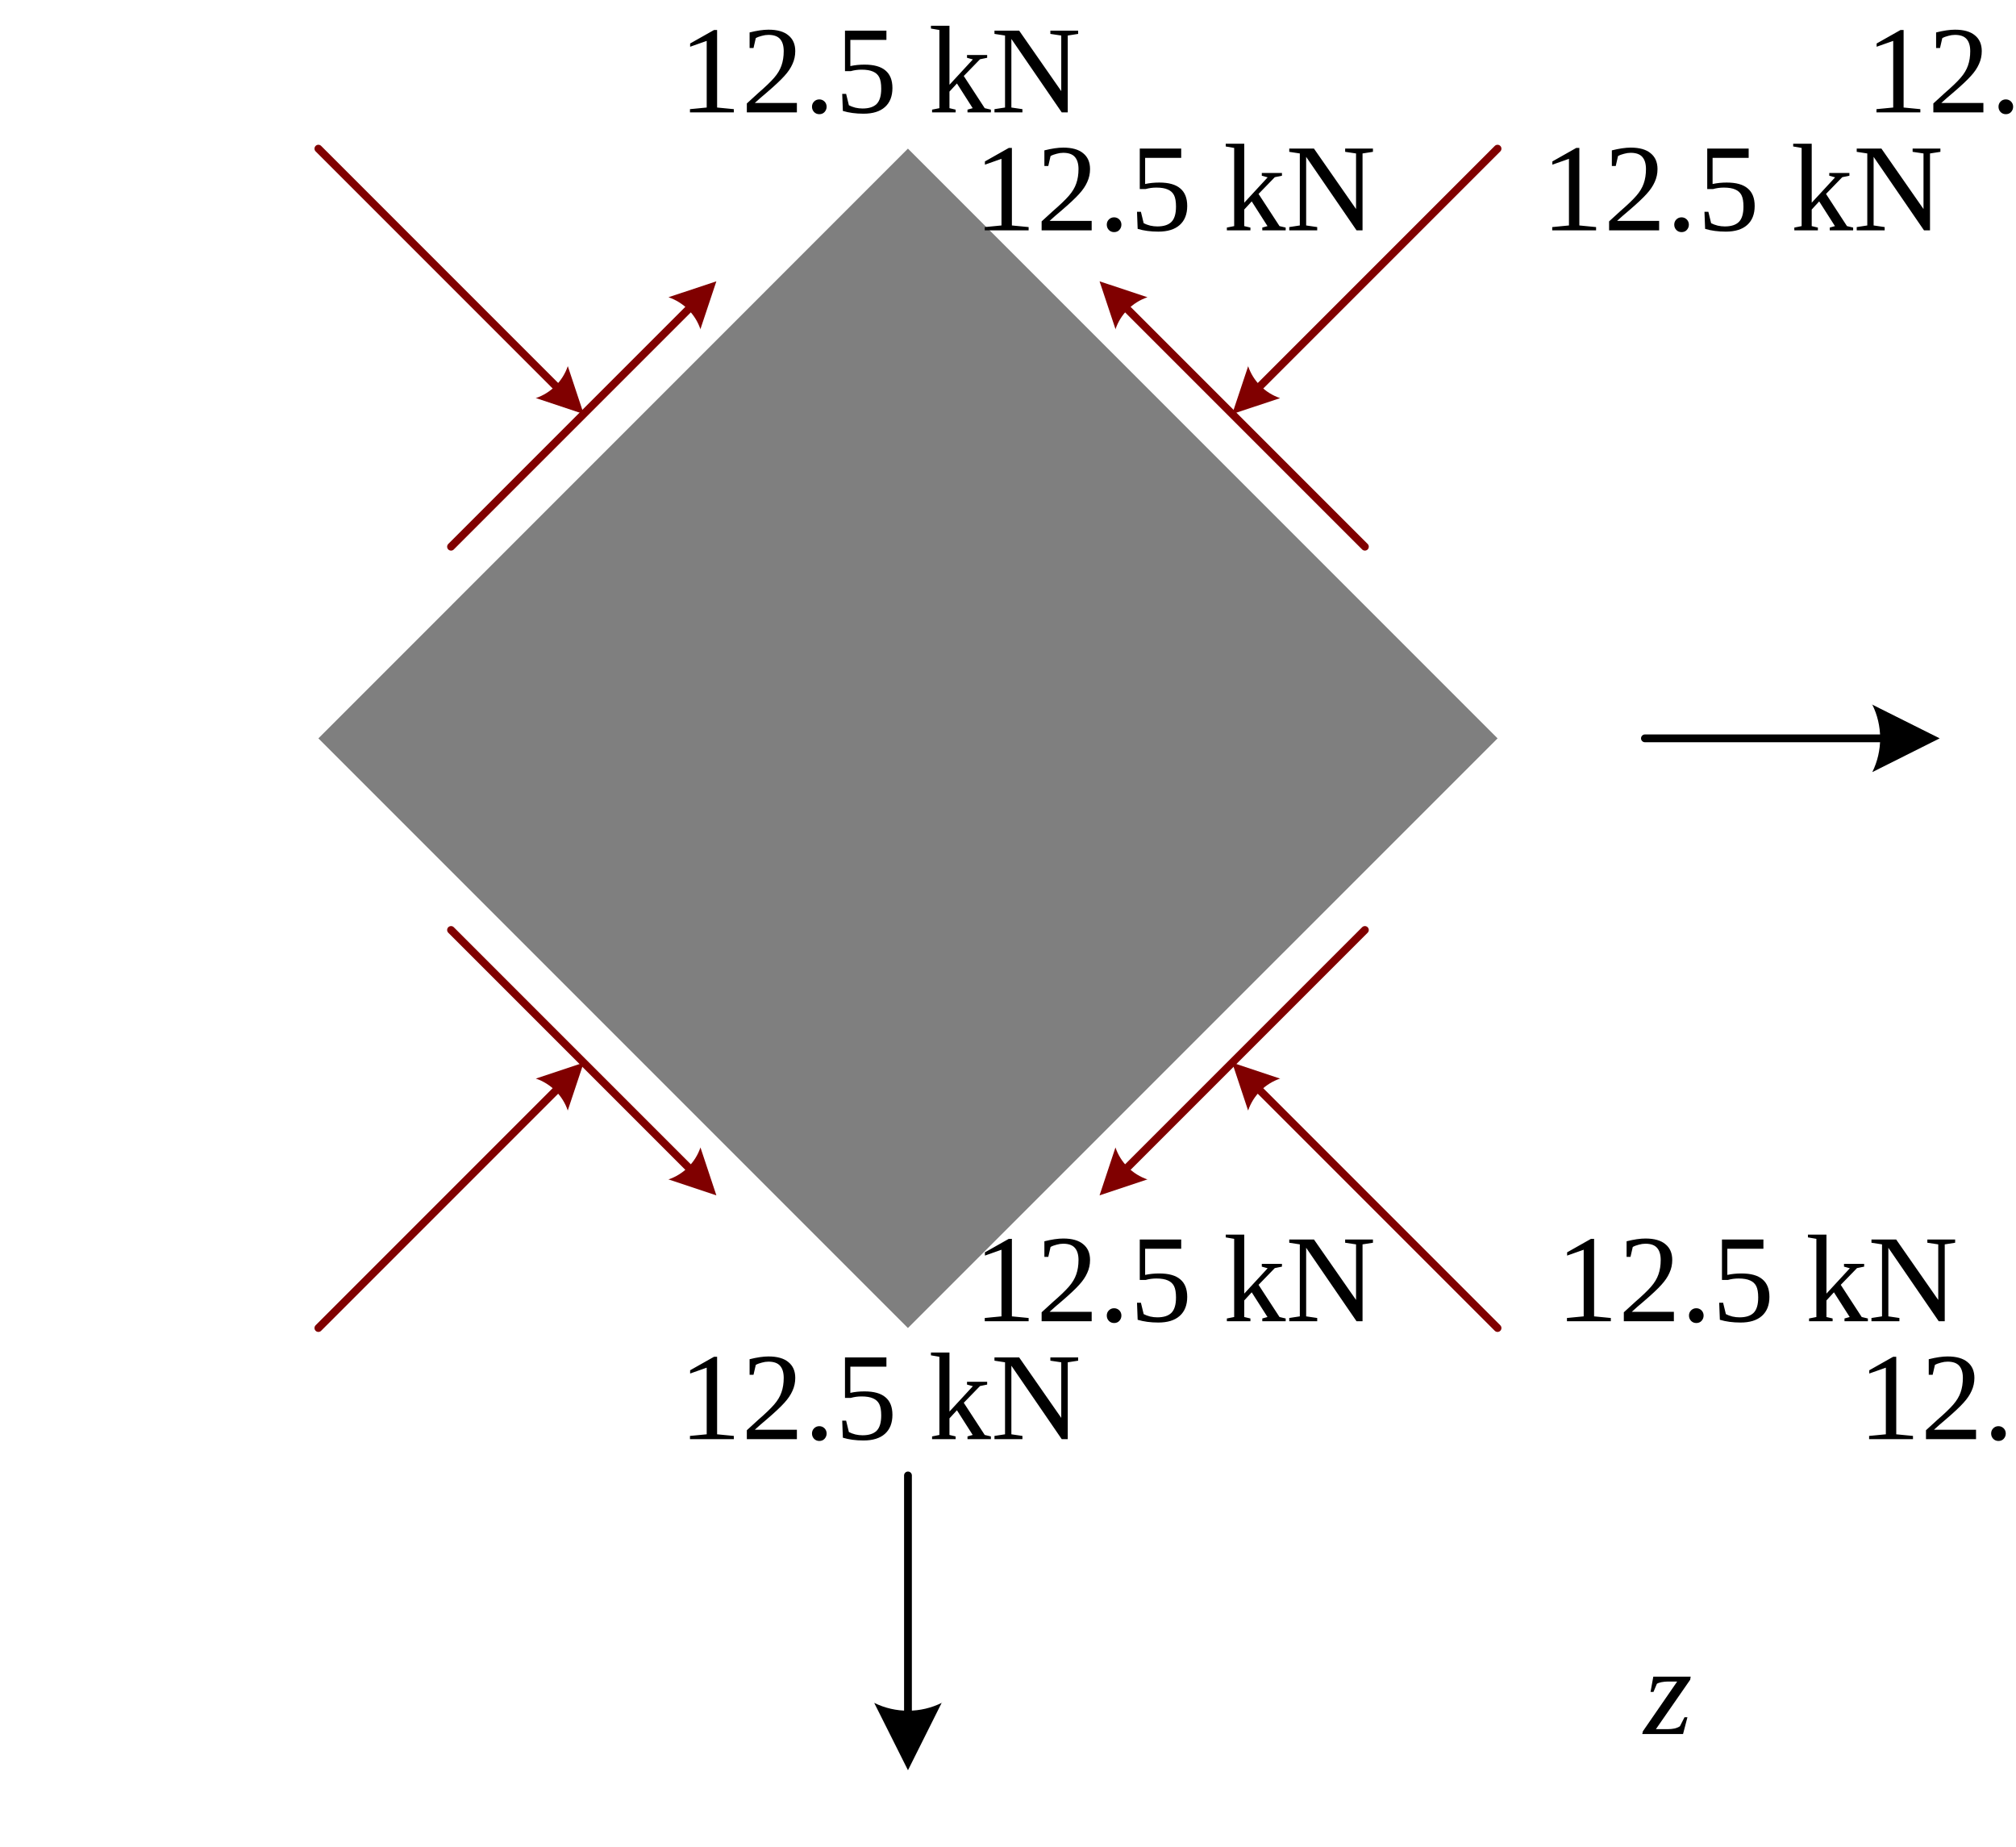
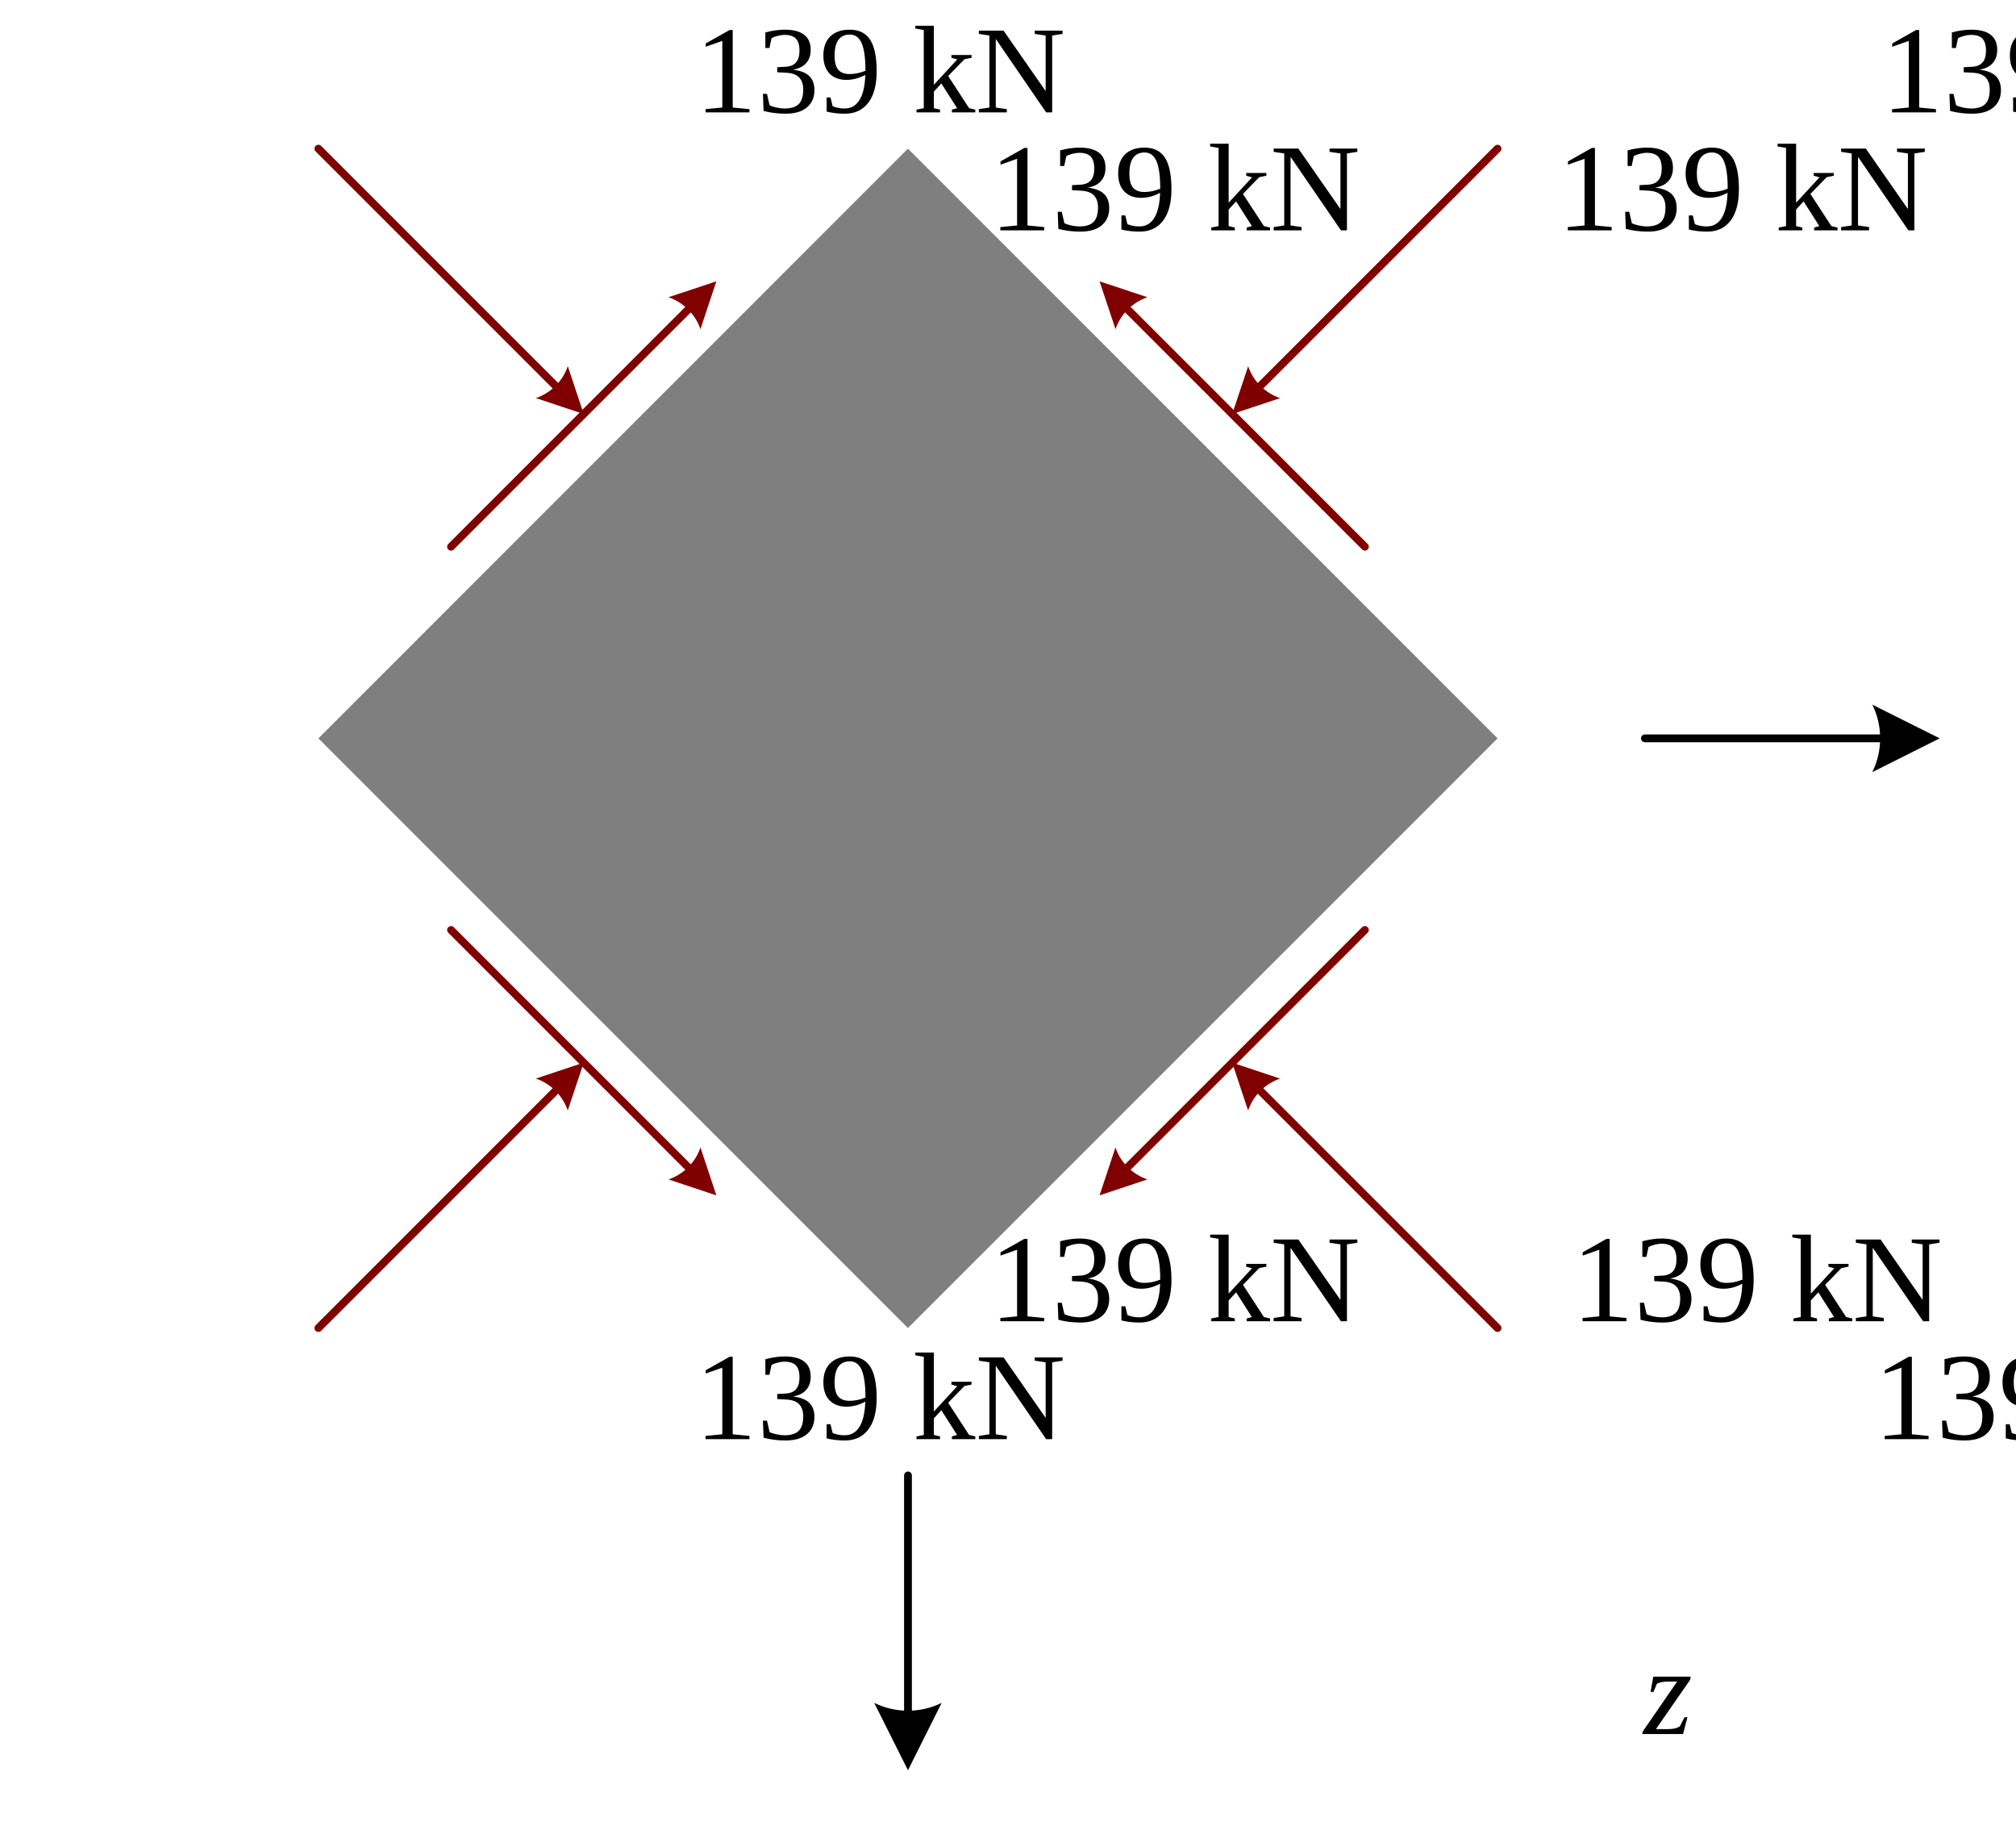
<svg xmlns="http://www.w3.org/2000/svg" xmlns:ns1="http://schemas.microsoft.com/visio/2003/SVGExtensions/" xmlns:xlink="http://www.w3.org/1999/xlink" width="2.692in" height="2.465in" viewBox="0 0 193.81 177.511" xml:space="preserve" color-interpolation-filters="sRGB" class="st10">
  <ns1:documentProperties ns1:langID="1043" ns1:metric="true" ns1:viewMarkup="false" />
  <style type="text/css">
	
		.st1 {fill:#7f7f7f;stroke:none;stroke-linecap:round;stroke-linejoin:round;stroke-width:0.75}
		.st2 {marker-start:url(#mrkr5-8);stroke:#800000;stroke-linecap:round;stroke-linejoin:round;stroke-width:0.75}
		.st3 {fill:#800000;fill-opacity:1;stroke:#800000;stroke-opacity:1;stroke-width:0.342}
		.st4 {marker-end:url(#mrkr5-16);stroke:#000000;stroke-linecap:round;stroke-linejoin:round;stroke-width:0.75}
		.st5 {fill:#000000;fill-opacity:1;stroke:#000000;stroke-opacity:1;stroke-width:0.229}
		.st6 {fill:none;stroke:none;stroke-linecap:round;stroke-linejoin:round;stroke-width:0.75}
		.st7 {fill:#000000;font-family:Times New Roman;font-size:1em;font-style:italic}
		.st8 {fill:none;stroke:none;stroke-linecap:round;stroke-linejoin:round;stroke-width:0.24}
		.st9 {fill:#000000;font-family:Times New Roman;font-size:1em}
		.st10 {fill:none;fill-rule:evenodd;font-size:12px;overflow:visible;stroke-linecap:square;stroke-miterlimit:3}
	
	</style>
  <defs id="Markers">
    <g id="lend5">
      <path d="M 2 1 L 0 0 L 1.981 -0.993 C 1.672 -0.365 1.673 0.373 1.985 1 " style="stroke:none" />
    </g>
    <marker id="mrkr5-8" class="st3" ns1:arrowType="5" ns1:arrowSize="0" ns1:setback="4.63" refX="4.63" orient="auto" markerUnits="strokeWidth" overflow="visible">
      <use xlink:href="#lend5" transform="scale(2.92) " />
    </marker>
    <marker id="mrkr5-16" class="st5" ns1:arrowType="5" ns1:arrowSize="2" ns1:setback="7.63" refX="-7.63" orient="auto" markerUnits="strokeWidth" overflow="visible">
      <use xlink:href="#lend5" transform="scale(-4.36,-4.36) " />
    </marker>
  </defs>
  <g ns1:mID="0" ns1:index="1" ns1:groupContext="foregroundPage">
    <ns1:pageProperties ns1:drawingScale="0.0393701" ns1:pageScale="0.0393701" ns1:drawingUnits="24" ns1:shadowOffsetX="8.50394" ns1:shadowOffsetY="-8.50394" />
    <g id="shape1735-1" ns1:mID="1735" ns1:groupContext="shape" transform="translate(30.5924,-49.8316)">
      <path d="M0 120.82 L56.69 64.12 L113.39 120.82 L56.69 177.51 L0 120.82 Z" class="st1" />
    </g>
    <g id="shape1736-3" ns1:mID="1736" ns1:groupContext="shape" transform="translate(-19.8084,-10.5959) rotate(-45)">
      <path d="M3.47 177.51 L3.83 177.51 L36.08 177.51" class="st2" />
    </g>
    <g id="group1737-9" transform="translate(158.152,-92.3513)" ns1:mID="1737" ns1:groupContext="group">
      <g id="shape1738-10" ns1:mID="1738" ns1:groupContext="shape" transform="translate(-2.0281E-12,-14.1732)">
        <path d="M0 177.51 L22.62 177.51" class="st4" />
      </g>
      <g id="shape1739-17" ns1:mID="1739" ns1:groupContext="shape" transform="translate(14.1732,2.84217E-14)">
        <ns1:textBlock ns1:margins="rect(4,4,4,4)" ns1:tabSpace="42.5197" />
        <ns1:textRect cx="7.087" cy="170.424" width="14.18" height="14.173" />
        <rect x="0" y="163.337" width="14.173" height="14.173" class="st6" />
        <text x="4.42" y="174.02" class="st7" ns1:langID="1043">
          <ns1:paragraph ns1:horizAlign="1" />
          <ns1:tabList />x</text>
      </g>
    </g>
    <g id="group1740-20" transform="translate(87.2854,-7.31194)" ns1:mID="1740" ns1:groupContext="group">
      <g id="shape1741-21" ns1:mID="1741" ns1:groupContext="shape" transform="translate(177.511,149.164) rotate(90)">
        <path d="M0 177.51 L22.62 177.51" class="st4" />
      </g>
      <g id="shape1742-26" ns1:mID="1742" ns1:groupContext="shape">
        <ns1:textBlock ns1:margins="rect(4,4,4,4)" ns1:tabSpace="42.5197" />
        <ns1:textRect cx="7.087" cy="170.424" width="14.18" height="14.173" />
        <rect x="0" y="163.337" width="14.173" height="14.173" class="st6" />
        <text x="4.75" y="174.02" class="st7" ns1:langID="1043">
          <ns1:paragraph ns1:horizAlign="1" />
          <ns1:tabList />z</text>
      </g>
    </g>
    <g id="shape1743-29" ns1:mID="1743" ns1:groupContext="shape" transform="translate(231.23,-98.4698) rotate(45)">
      <path d="M3.47 177.51 L3.83 177.51 L36.08 177.51" class="st2" />
    </g>
    <g id="shape1744-34" ns1:mID="1744" ns1:groupContext="shape" transform="translate(194.379,-10.5959) rotate(45) scale(-1,1)">
      <path d="M3.47 177.51 L3.83 177.51 L36.08 177.51" class="st2" />
    </g>
    <g id="shape1745-39" ns1:mID="1745" ns1:groupContext="shape" transform="translate(-56.6588,-98.4699) rotate(-45) scale(-1,1)">
      <path d="M3.47 177.51 L3.83 177.51 L36.08 177.51" class="st2" />
    </g>
    <g id="shape1746-44" ns1:mID="1746" ns1:groupContext="shape" transform="translate(181.623,-85.714) rotate(45) scale(-1,1)">
      <path d="M3.47 177.51 L3.83 177.51 L36.08 177.51" class="st2" />
    </g>
    <g id="shape1747-49" ns1:mID="1747" ns1:groupContext="shape" transform="translate(243.985,165.324) rotate(-45) scale(1,-1)">
      <path d="M3.47 177.51 L3.83 177.51 L36.08 177.51" class="st2" />
    </g>
    <g id="shape1748-54" ns1:mID="1748" ns1:groupContext="shape" transform="translate(-7.05255,227.686) rotate(45) scale(1,-1)">
      <path d="M3.47 177.51 L3.83 177.51 L36.08 177.51" class="st2" />
    </g>
    <g id="shape1749-59" ns1:mID="1749" ns1:groupContext="shape" transform="translate(-69.4148,-23.3518) rotate(-45) scale(-1,1)">
      <path d="M3.47 177.51 L3.83 177.51 L36.08 177.51" class="st2" />
    </g>
    <g id="shape1750-64" ns1:mID="1750" ns1:groupContext="shape" transform="translate(114.214,-163.217)">
      <ns1:textBlock ns1:margins="rect(4,4,4,4)" ns1:tabSpace="42.5197" />
      <ns1:textRect cx="30.472" cy="170.424" width="60.95" height="14.173" />
      <rect x="0" y="163.337" width="60.945" height="14.173" class="st8" />
-       <text x="11.14" y="174.02" class="st9" ns1:langID="1043">
+       <text x="12.64" y="174.02" class="st9" ns1:langID="1043">
        <ns1:paragraph ns1:horizAlign="1" />
-         <ns1:tabList />12.5 kN</text>
+         <ns1:tabList />139 kN</text>
    </g>
    <g id="shape1751-67" ns1:mID="1751" ns1:groupContext="shape" transform="translate(83.0334,-151.879)">
      <ns1:textBlock ns1:margins="rect(4,4,4,4)" ns1:tabSpace="42.5197" />
      <ns1:textRect cx="30.472" cy="170.424" width="60.95" height="14.173" />
      <rect x="0" y="163.337" width="60.945" height="14.173" class="st8" />
-       <text x="11.14" y="174.02" class="st9" ns1:langID="1043">
+       <text x="12.64" y="174.02" class="st9" ns1:langID="1043">
        <ns1:paragraph ns1:horizAlign="1" />
-         <ns1:tabList />12.5 kN</text>
+         <ns1:tabList />139 kN</text>
    </g>
    <g id="shape1752-70" ns1:mID="1752" ns1:groupContext="shape" transform="translate(28.4665,-151.879)">
      <ns1:textBlock ns1:margins="rect(4,4,4,4)" ns1:tabSpace="42.5197" />
      <ns1:textRect cx="30.472" cy="170.424" width="60.95" height="14.173" />
      <rect x="0" y="163.337" width="60.945" height="14.173" class="st8" />
-       <text x="11.14" y="174.02" class="st9" ns1:langID="1043">
+       <text x="12.64" y="174.02" class="st9" ns1:langID="1043">
        <ns1:paragraph ns1:horizAlign="1" />
-         <ns1:tabList />12.5 kN</text>
+         <ns1:tabList />139 kN</text>
    </g>
    <g id="shape1753-73" ns1:mID="1753" ns1:groupContext="shape" transform="translate(0.12,-163.217)">
      <ns1:textBlock ns1:margins="rect(4,4,4,4)" ns1:tabSpace="42.5197" />
      <ns1:textRect cx="30.472" cy="170.424" width="60.95" height="14.173" />
      <rect x="0" y="163.337" width="60.945" height="14.173" class="st8" />
-       <text x="11.14" y="174.02" class="st9" ns1:langID="1043">
+       <text x="12.64" y="174.02" class="st9" ns1:langID="1043">
        <ns1:paragraph ns1:horizAlign="1" />
-         <ns1:tabList />12.5 kN</text>
+         <ns1:tabList />139 kN</text>
    </g>
    <g id="shape1754-76" ns1:mID="1754" ns1:groupContext="shape" transform="translate(0.12,-35.6584)">
      <ns1:textBlock ns1:margins="rect(4,4,4,4)" ns1:tabSpace="42.5197" />
      <ns1:textRect cx="30.472" cy="170.424" width="60.95" height="14.173" />
      <rect x="0" y="163.337" width="60.945" height="14.173" class="st8" />
-       <text x="11.14" y="174.02" class="st9" ns1:langID="1043">
+       <text x="12.64" y="174.02" class="st9" ns1:langID="1043">
        <ns1:paragraph ns1:horizAlign="1" />
-         <ns1:tabList />12.5 kN</text>
+         <ns1:tabList />139 kN</text>
    </g>
    <g id="shape1755-79" ns1:mID="1755" ns1:groupContext="shape" transform="translate(113.506,-35.6584)">
      <ns1:textBlock ns1:margins="rect(4,4,4,4)" ns1:tabSpace="42.5197" />
      <ns1:textRect cx="30.472" cy="170.424" width="60.95" height="14.173" />
      <rect x="0" y="163.337" width="60.945" height="14.173" class="st8" />
-       <text x="11.14" y="174.02" class="st9" ns1:langID="1043">
+       <text x="12.64" y="174.02" class="st9" ns1:langID="1043">
        <ns1:paragraph ns1:horizAlign="1" />
-         <ns1:tabList />12.5 kN</text>
+         <ns1:tabList />139 kN</text>
    </g>
    <g id="shape1756-82" ns1:mID="1756" ns1:groupContext="shape" transform="translate(84.4507,-46.997)">
      <ns1:textBlock ns1:margins="rect(4,4,4,4)" ns1:tabSpace="42.5197" />
      <ns1:textRect cx="30.472" cy="170.424" width="60.95" height="14.173" />
      <rect x="0" y="163.337" width="60.945" height="14.173" class="st8" />
-       <text x="11.14" y="174.02" class="st9" ns1:langID="1043">
+       <text x="12.64" y="174.02" class="st9" ns1:langID="1043">
        <ns1:paragraph ns1:horizAlign="1" />
-         <ns1:tabList />12.5 kN</text>
+         <ns1:tabList />139 kN</text>
    </g>
    <g id="shape1757-85" ns1:mID="1757" ns1:groupContext="shape" transform="translate(28.4665,-46.997)">
      <ns1:textBlock ns1:margins="rect(4,4,4,4)" ns1:tabSpace="42.5197" />
      <ns1:textRect cx="30.472" cy="170.424" width="60.95" height="14.173" />
      <rect x="0" y="163.337" width="60.945" height="14.173" class="st8" />
-       <text x="11.14" y="174.02" class="st9" ns1:langID="1043">
+       <text x="12.64" y="174.02" class="st9" ns1:langID="1043">
        <ns1:paragraph ns1:horizAlign="1" />
-         <ns1:tabList />12.5 kN</text>
+         <ns1:tabList />139 kN</text>
    </g>
  </g>
</svg>
